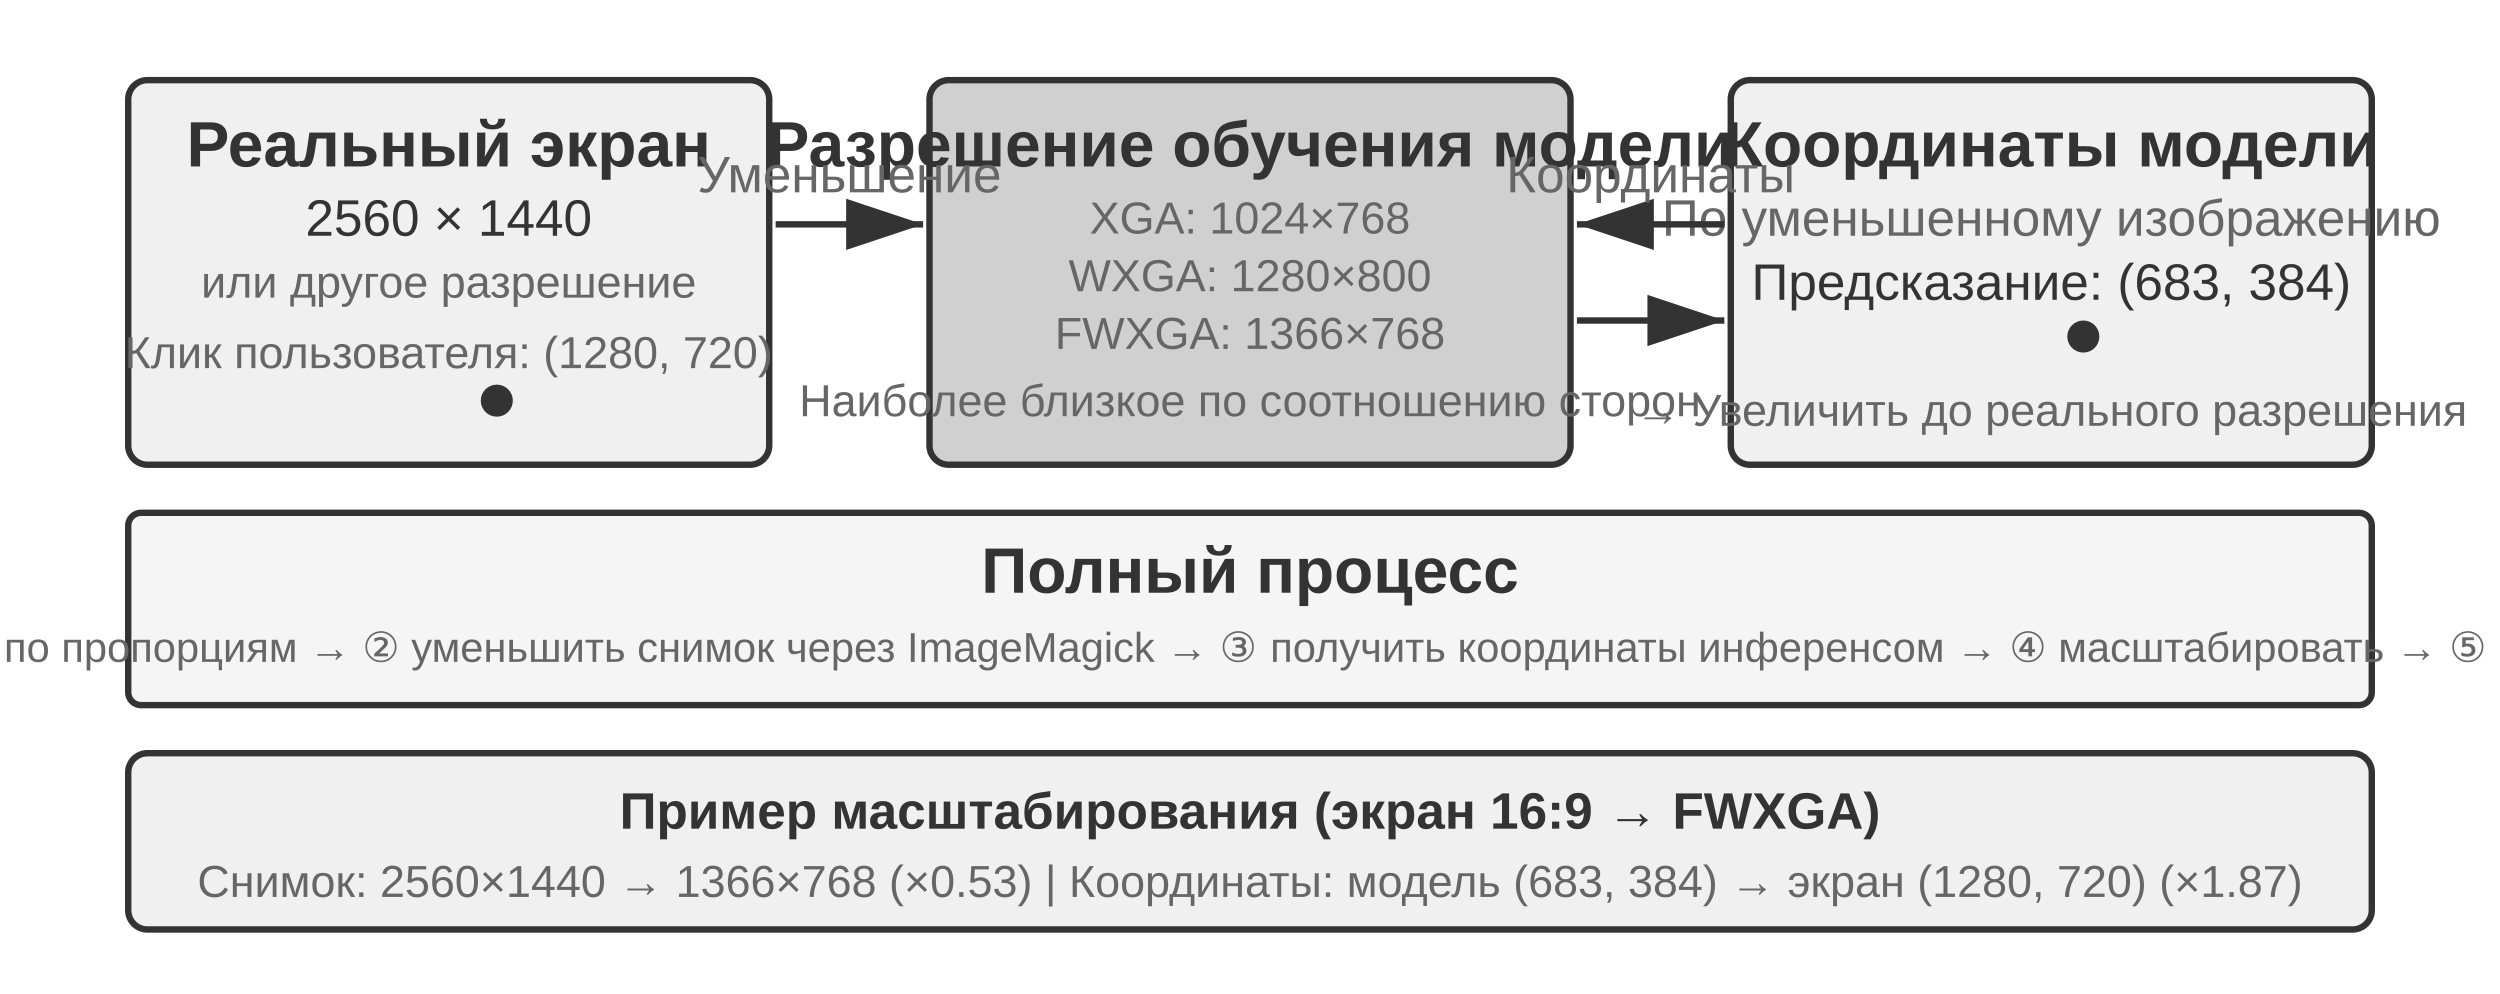
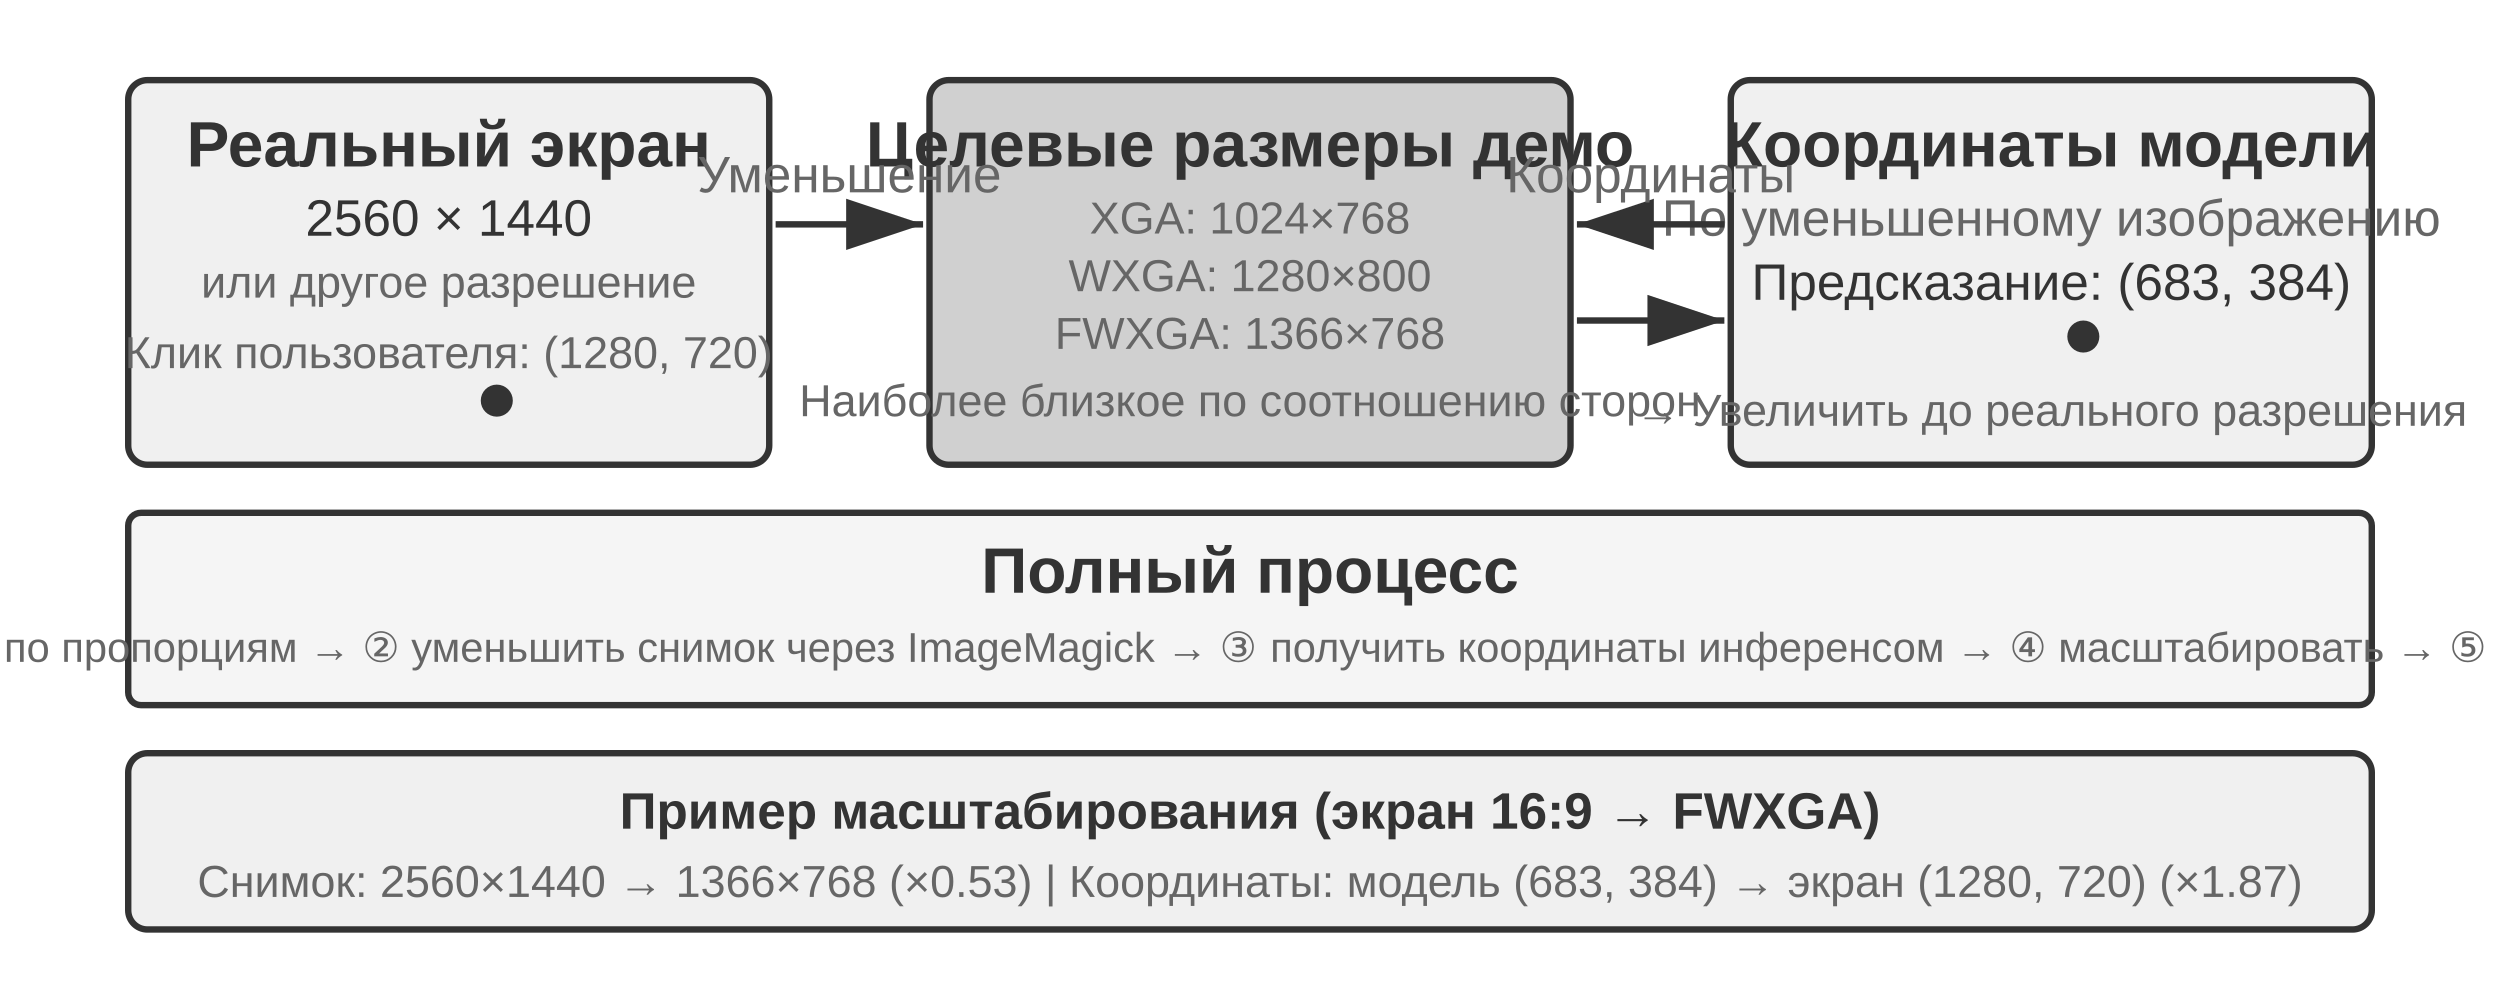
<svg xmlns="http://www.w3.org/2000/svg" viewBox="0 40 780 310" width="780" height="310" style="background:#ffffff">
  <defs>
    <marker id="ah" markerWidth="12" markerHeight="8" refX="12" refY="4" orient="auto">
      <polygon points="0 0, 12 4, 0 8" fill="#333333" />
    </marker>
    <marker id="ah-light" markerWidth="12" markerHeight="8" refX="12" refY="4" orient="auto">
      <polygon points="0 0, 12 4, 0 8" fill="#999999" />
    </marker>
  </defs>
  <rect x="40" y="65" width="200" height="120" rx="6" fill="#f0f0f0" stroke="#333333" stroke-width="2" />
  <text x="140" y="85" font-family="Arial, 'Helvetica Neue', Helvetica, 'PingFang SC', 'Microsoft YaHei', sans-serif" font-size="20" fill="#333333" text-anchor="middle" dominant-baseline="central" font-weight="bold" textLength="81.00" lengthAdjust="spacingAndGlyphs">Реальный экран</text>
  <text x="140" y="108" font-family="Arial, 'Helvetica Neue', Helvetica, 'PingFang SC', 'Microsoft YaHei', sans-serif" font-size="16" fill="#333333" text-anchor="middle" dominant-baseline="central" font-weight="normal">2560 × 1440</text>
  <text x="140" y="128" font-family="Arial, 'Helvetica Neue', Helvetica, 'PingFang SC', 'Microsoft YaHei', sans-serif" font-size="14" fill="#666666" text-anchor="middle" dominant-baseline="central" font-weight="normal" textLength="84.00" lengthAdjust="spacingAndGlyphs">или другое разрешение</text>
  <text x="140" y="150" font-family="Arial, 'Helvetica Neue', Helvetica, 'PingFang SC', 'Microsoft YaHei', sans-serif" font-size="14" fill="#666666" text-anchor="middle" dominant-baseline="central" font-weight="normal" textLength="135.39" lengthAdjust="spacingAndGlyphs">Клик пользователя: (1280, 720)</text>
  <circle cx="155" cy="165" r="4" fill="#333333" stroke="#333333" stroke-width="2" />
  <rect x="290" y="65" width="200" height="120" rx="6" fill="#d0d0d0" stroke="#333333" stroke-width="2" />
-   <text x="390" y="85" font-family="Arial, 'Helvetica Neue', Helvetica, 'PingFang SC', 'Microsoft YaHei', sans-serif" font-size="20" fill="#333333" text-anchor="middle" dominant-baseline="central" font-weight="bold" textLength="140.00" lengthAdjust="spacingAndGlyphs">Разрешение обучения модели</text>
+   <text x="390" y="85" font-family="Arial, 'Helvetica Neue', Helvetica, 'PingFang SC', 'Microsoft YaHei', sans-serif" font-size="20" fill="#333333" text-anchor="middle" dominant-baseline="central" font-weight="bold" textLength="140.00" lengthAdjust="spacingAndGlyphs">Целевые размеры демо</text>
  <text x="390" y="108" font-family="Arial, 'Helvetica Neue', Helvetica, 'PingFang SC', 'Microsoft YaHei', sans-serif" font-size="14" fill="#666666" text-anchor="middle" dominant-baseline="central" font-weight="normal">XGA: 1024×768</text>
  <text x="390" y="126" font-family="Arial, 'Helvetica Neue', Helvetica, 'PingFang SC', 'Microsoft YaHei', sans-serif" font-size="14" fill="#666666" text-anchor="middle" dominant-baseline="central" font-weight="normal">WXGA: 1280×800</text>
  <text x="390" y="144" font-family="Arial, 'Helvetica Neue', Helvetica, 'PingFang SC', 'Microsoft YaHei', sans-serif" font-size="14" fill="#666666" text-anchor="middle" dominant-baseline="central" font-weight="normal">FWXGA: 1366×768</text>
  <text x="390" y="165" font-family="Arial, 'Helvetica Neue', Helvetica, 'PingFang SC', 'Microsoft YaHei', sans-serif" font-size="14" fill="#666666" text-anchor="middle" dominant-baseline="central" font-weight="normal" textLength="140.00" lengthAdjust="spacingAndGlyphs">Наиболее близкое по соотношению сторон</text>
  <rect x="540" y="65" width="200" height="120" rx="6" fill="#f0f0f0" stroke="#333333" stroke-width="2" />
  <text x="640" y="85" font-family="Arial, 'Helvetica Neue', Helvetica, 'PingFang SC', 'Microsoft YaHei', sans-serif" font-size="20" fill="#333333" text-anchor="middle" dominant-baseline="central" font-weight="bold" textLength="120.00" lengthAdjust="spacingAndGlyphs">Координаты модели</text>
  <text x="640" y="108" font-family="Arial, 'Helvetica Neue', Helvetica, 'PingFang SC', 'Microsoft YaHei', sans-serif" font-size="16" fill="#666666" text-anchor="middle" dominant-baseline="central" font-weight="normal" textLength="112.00" lengthAdjust="spacingAndGlyphs">По уменьшенному изображению</text>
  <text x="640" y="128" font-family="Arial, 'Helvetica Neue', Helvetica, 'PingFang SC', 'Microsoft YaHei', sans-serif" font-size="16" fill="#333333" text-anchor="middle" dominant-baseline="central" font-weight="normal" textLength="113.83" lengthAdjust="spacingAndGlyphs">Предсказание: (683, 384)</text>
  <circle cx="650" cy="145" r="4" fill="#333333" stroke="#333333" stroke-width="2" />
  <text x="640" y="168" font-family="Arial, 'Helvetica Neue', Helvetica, 'PingFang SC', 'Microsoft YaHei', sans-serif" font-size="14" fill="#666666" text-anchor="middle" dominant-baseline="central" font-weight="normal" textLength="129.89" lengthAdjust="spacingAndGlyphs">→ Увеличить до реального разрешения</text>
  <line x1="242" y1="110" x2="288" y2="110" stroke="#333333" stroke-width="2" marker-end="url(#ah)" />
  <text x="265.0" y="100.0" font-family="Arial, 'Helvetica Neue', Helvetica, 'PingFang SC', 'Microsoft YaHei', sans-serif" font-size="16" fill="#666666" text-anchor="middle" textLength="32.00" lengthAdjust="spacingAndGlyphs">Уменьшение</text>
  <line x1="492" y1="140" x2="538" y2="140" stroke="#333333" stroke-width="2" marker-end="url(#ah)" />
  <line x1="538" y1="110" x2="492" y2="110" stroke="#333333" stroke-width="2" marker-end="url(#ah)" />
  <text x="515.0" y="100.0" font-family="Arial, 'Helvetica Neue', Helvetica, 'PingFang SC', 'Microsoft YaHei', sans-serif" font-size="16" fill="#666666" text-anchor="middle" textLength="32.00" lengthAdjust="spacingAndGlyphs">Координаты</text>
  <rect x="40" y="200" width="700" height="60" rx="4" fill="#f5f5f5" stroke="#333333" stroke-width="2" />
  <text x="390" y="218" font-family="Arial, 'Helvetica Neue', Helvetica, 'PingFang SC', 'Microsoft YaHei', sans-serif" font-size="20" fill="#333333" text-anchor="middle" dominant-baseline="central" font-weight="bold" textLength="80.00" lengthAdjust="spacingAndGlyphs">Полный процесс</text>
  <text x="390" y="242" font-family="Arial, 'Helvetica Neue', Helvetica, 'PingFang SC', 'Microsoft YaHei', sans-serif" font-size="13" fill="#666666" text-anchor="middle" dominant-baseline="central" font-weight="normal" textLength="635.41" lengthAdjust="spacingAndGlyphs">① Выбрать разрешение по пропорциям → ② уменьшить снимок через ImageMagick → ③ получить координаты инференсом → ④ масштабировать → ⑤ выполнить через xdotool</text>
  <rect x="40" y="275" width="700" height="55" rx="6" fill="#f0f0f0" stroke="#333333" stroke-width="2" />
  <text x="390" y="293" font-family="Arial, 'Helvetica Neue', Helvetica, 'PingFang SC', 'Microsoft YaHei', sans-serif" font-size="16" fill="#333333" text-anchor="middle" dominant-baseline="central" font-weight="bold" textLength="248.91" lengthAdjust="spacingAndGlyphs">Пример масштабирования (экран 16:9 → FWXGA)</text>
  <text x="390" y="315" font-family="Arial, 'Helvetica Neue', Helvetica, 'PingFang SC', 'Microsoft YaHei', sans-serif" font-size="14" fill="#666666" text-anchor="middle" dominant-baseline="central" font-weight="normal" textLength="548.39" lengthAdjust="spacingAndGlyphs">Снимок: 2560×1440 → 1366×768 (×0.53)  |  Координаты: модель (683, 384) → экран (1280, 720) (×1.87)</text>
</svg>
